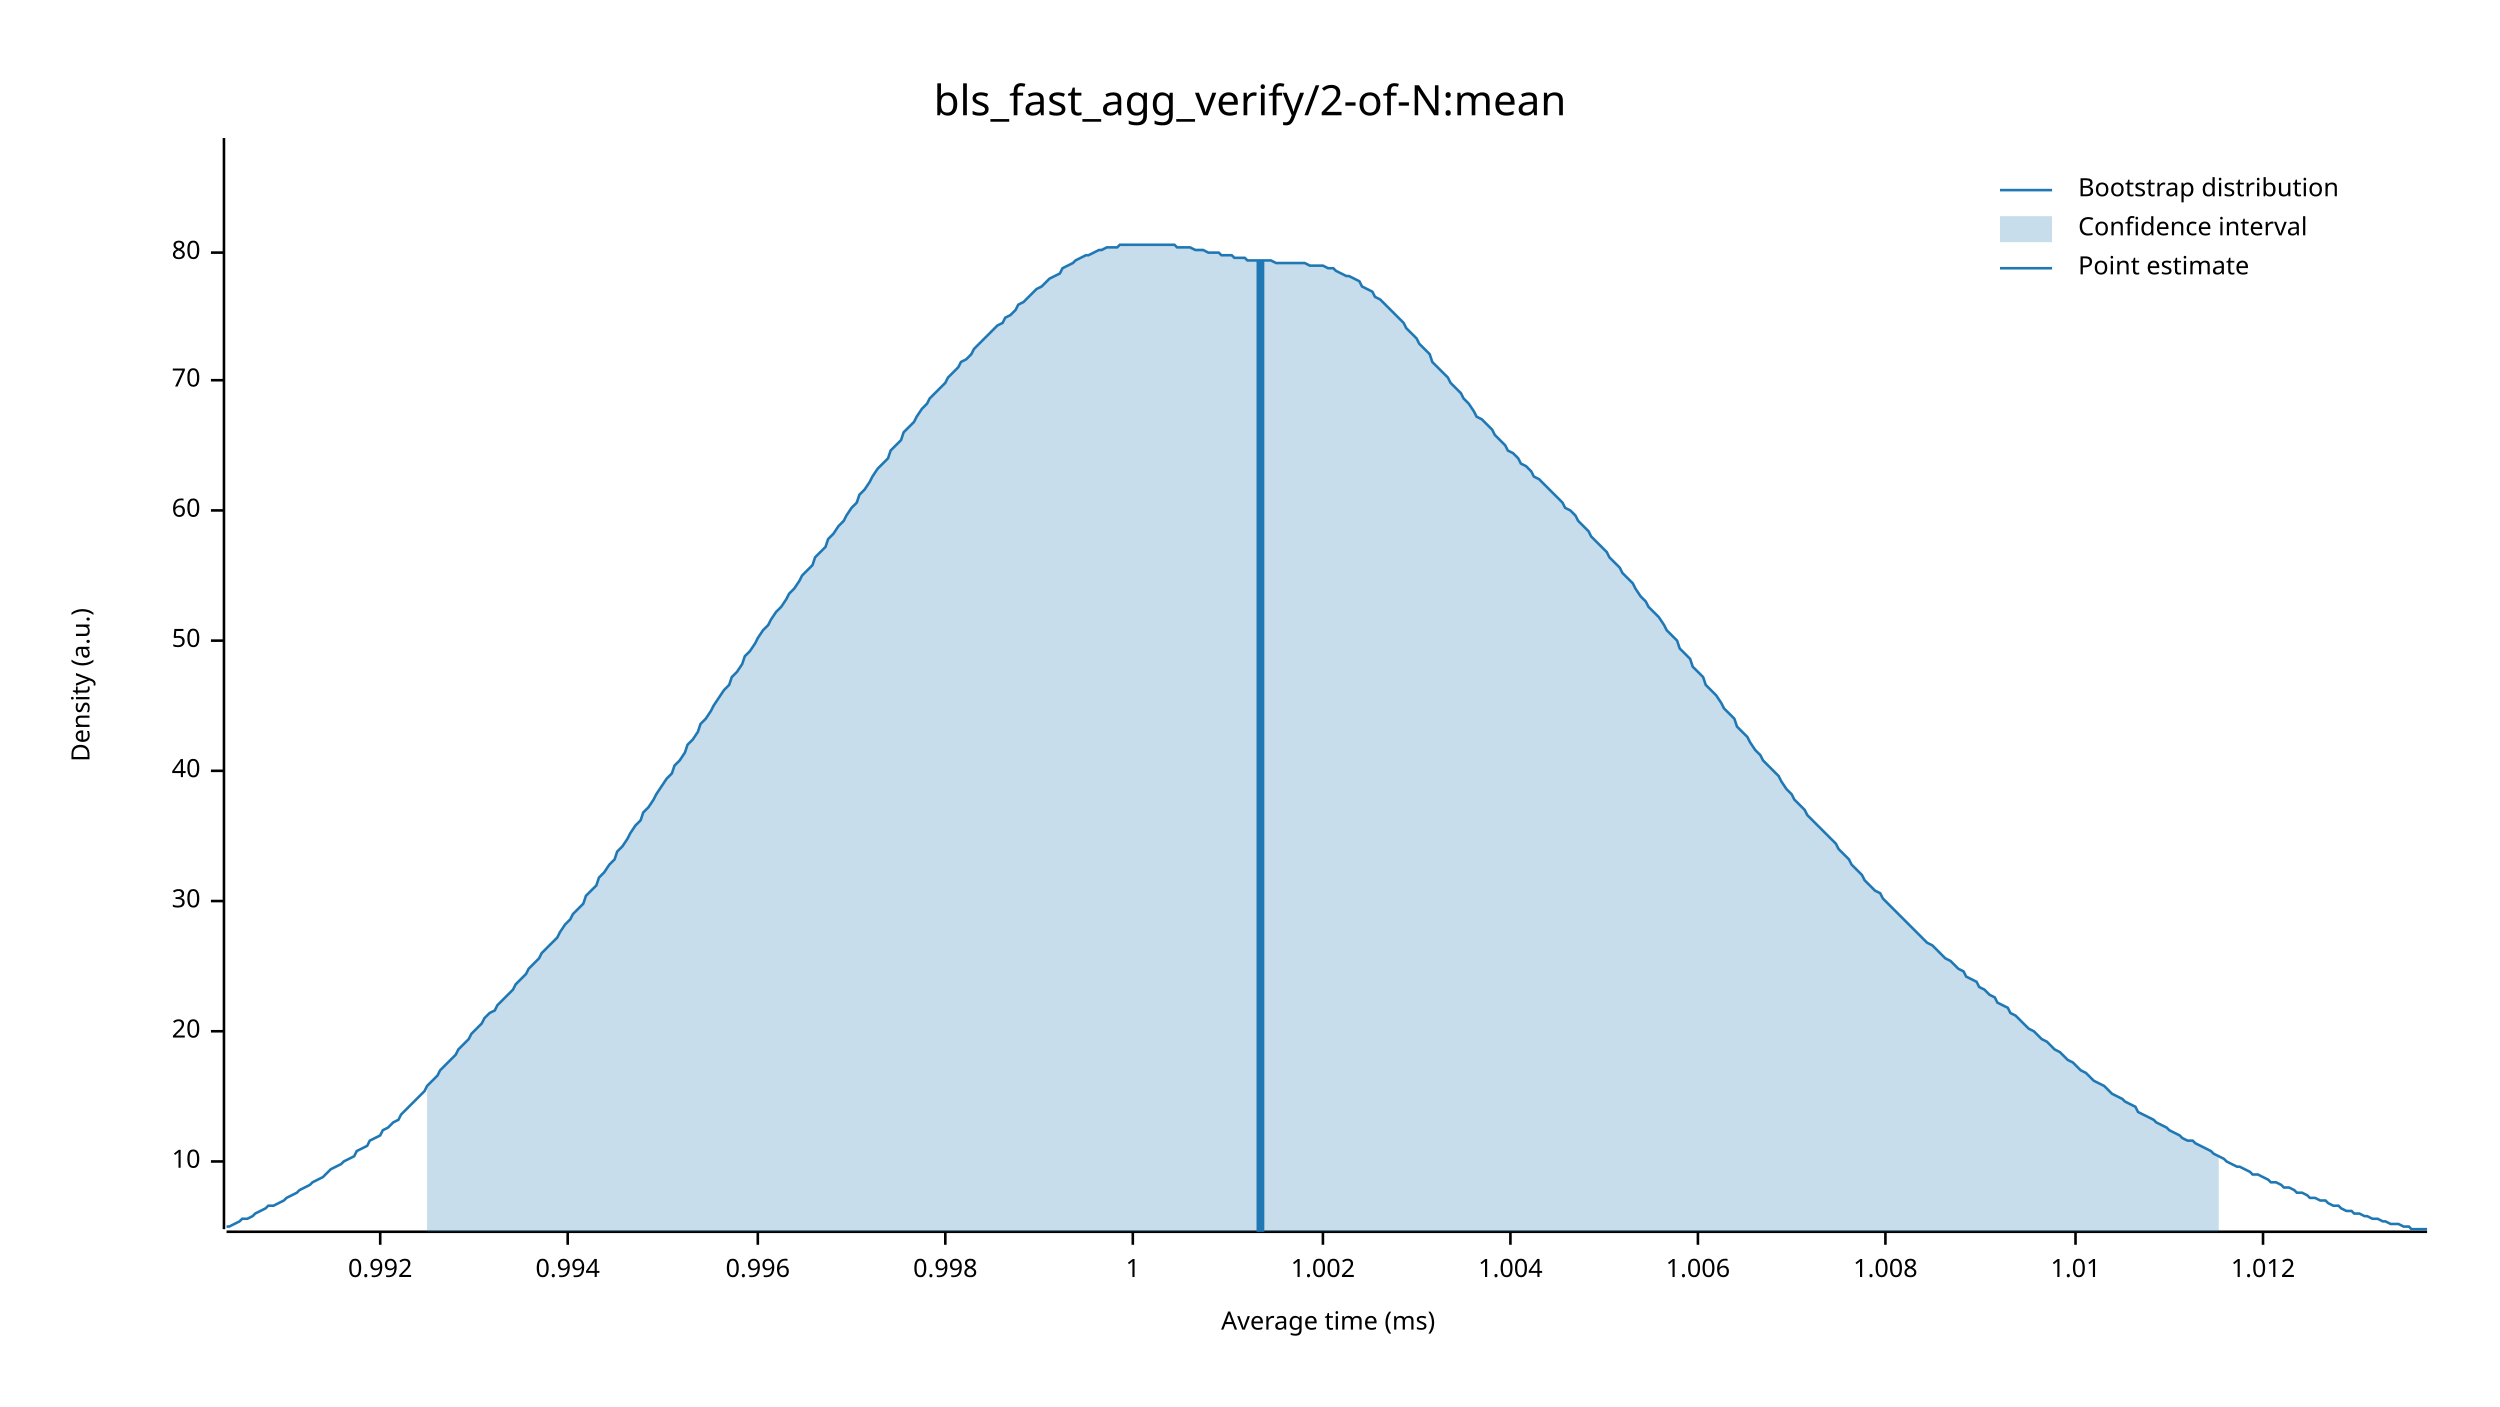
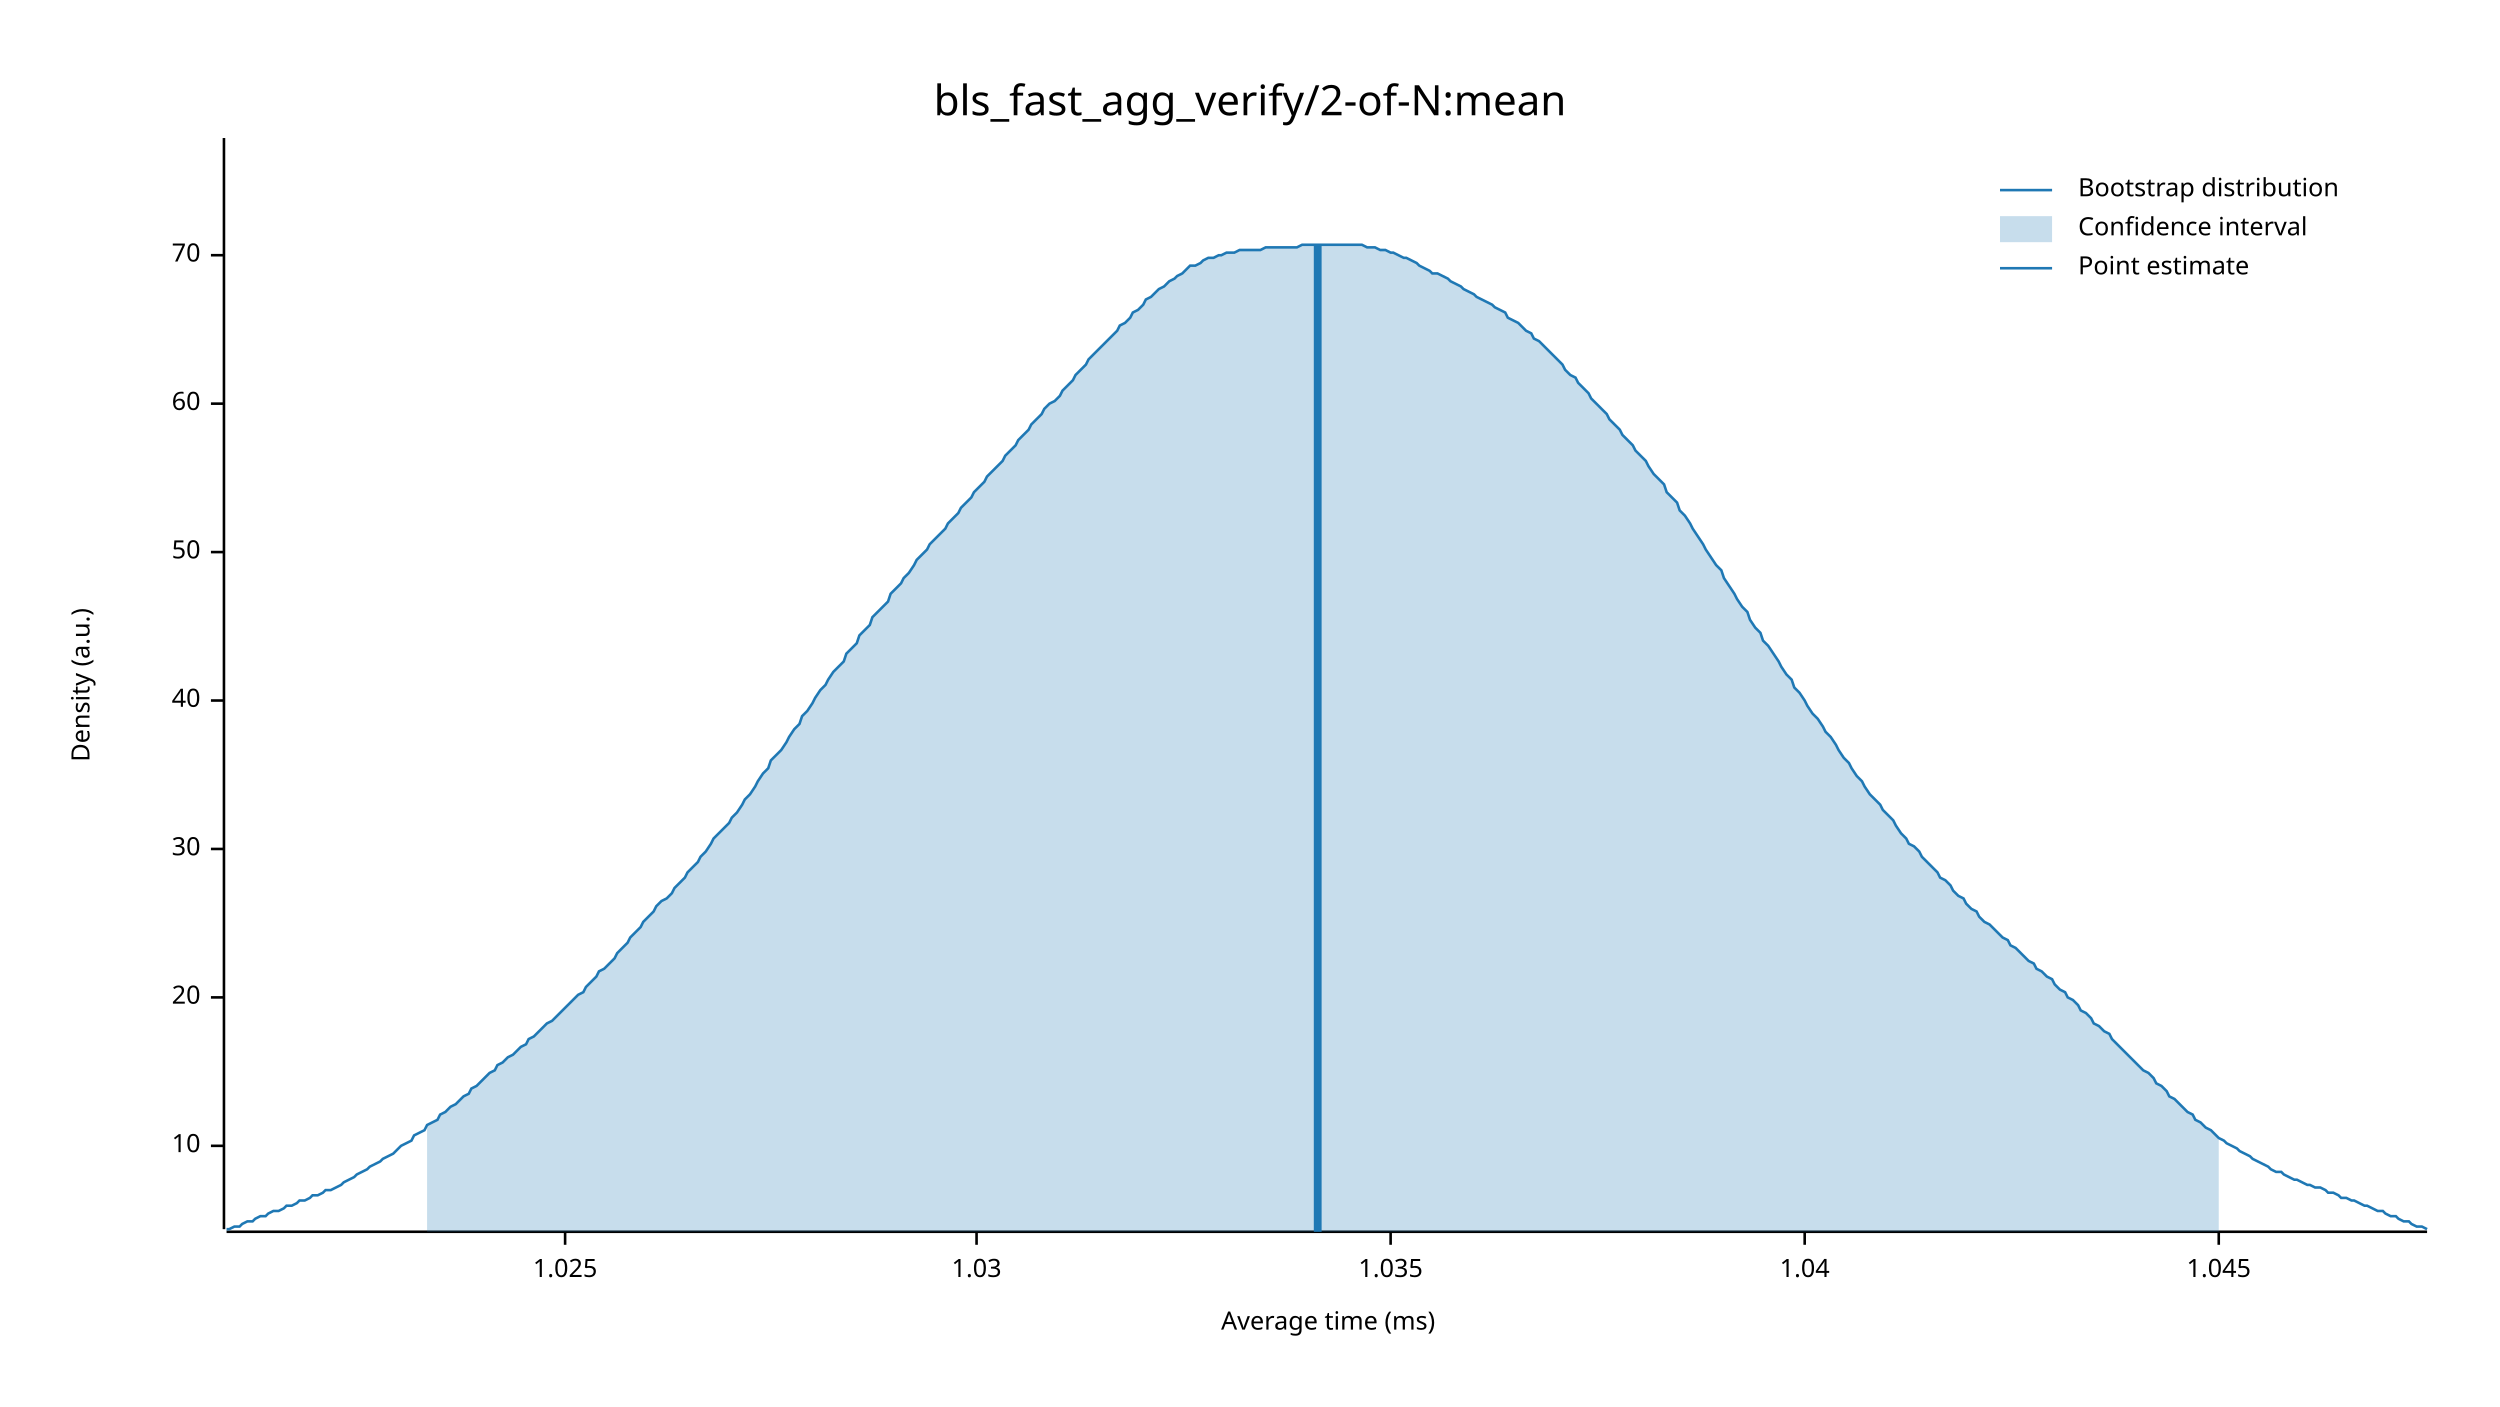
<svg xmlns="http://www.w3.org/2000/svg" width="960" height="540" viewBox="0 0 960 540">
  <text x="480" y="32" dy="0.76em" text-anchor="middle" font-family="sans-serif" font-size="16.129" opacity="1" fill="#000000">
bls_fast_agg_verify/2-of-N:mean
</text>
  <text x="27" y="263" dy="0.76em" text-anchor="middle" font-family="sans-serif" font-size="9.677" opacity="1" fill="#000000" transform="rotate(270, 27, 263)">
Density (a.u.)
</text>
  <text x="510" y="513" dy="-0.5ex" text-anchor="middle" font-family="sans-serif" font-size="9.677" opacity="1" fill="#000000">
Average time (ms)
</text>
  <polyline fill="none" opacity="1" stroke="#000000" stroke-width="1" points="86,53 86,472 " />
-   <text x="77" y="446" dy="0.5ex" text-anchor="end" font-family="sans-serif" font-size="9.677" opacity="1" fill="#000000">
+   <text x="77" y="440" dy="0.5ex" text-anchor="end" font-family="sans-serif" font-size="9.677" opacity="1" fill="#000000">
10
</text>
-   <polyline fill="none" opacity="1" stroke="#000000" stroke-width="1" points="81,446 86,446 " />
-   <text x="77" y="396" dy="0.5ex" text-anchor="end" font-family="sans-serif" font-size="9.677" opacity="1" fill="#000000">
+   <polyline fill="none" opacity="1" stroke="#000000" stroke-width="1" points="81,440 86,440 " />
+   <text x="77" y="383" dy="0.5ex" text-anchor="end" font-family="sans-serif" font-size="9.677" opacity="1" fill="#000000">
20
</text>
-   <polyline fill="none" opacity="1" stroke="#000000" stroke-width="1" points="81,396 86,396 " />
-   <text x="77" y="346" dy="0.5ex" text-anchor="end" font-family="sans-serif" font-size="9.677" opacity="1" fill="#000000">
+   <polyline fill="none" opacity="1" stroke="#000000" stroke-width="1" points="81,383 86,383 " />
+   <text x="77" y="326" dy="0.5ex" text-anchor="end" font-family="sans-serif" font-size="9.677" opacity="1" fill="#000000">
30
</text>
-   <polyline fill="none" opacity="1" stroke="#000000" stroke-width="1" points="81,346 86,346 " />
-   <text x="77" y="296" dy="0.5ex" text-anchor="end" font-family="sans-serif" font-size="9.677" opacity="1" fill="#000000">
+   <polyline fill="none" opacity="1" stroke="#000000" stroke-width="1" points="81,326 86,326 " />
+   <text x="77" y="269" dy="0.5ex" text-anchor="end" font-family="sans-serif" font-size="9.677" opacity="1" fill="#000000">
40
</text>
-   <polyline fill="none" opacity="1" stroke="#000000" stroke-width="1" points="81,296 86,296 " />
-   <text x="77" y="246" dy="0.5ex" text-anchor="end" font-family="sans-serif" font-size="9.677" opacity="1" fill="#000000">
+   <polyline fill="none" opacity="1" stroke="#000000" stroke-width="1" points="81,269 86,269 " />
+   <text x="77" y="212" dy="0.5ex" text-anchor="end" font-family="sans-serif" font-size="9.677" opacity="1" fill="#000000">
50
</text>
-   <polyline fill="none" opacity="1" stroke="#000000" stroke-width="1" points="81,246 86,246 " />
-   <text x="77" y="196" dy="0.5ex" text-anchor="end" font-family="sans-serif" font-size="9.677" opacity="1" fill="#000000">
+   <polyline fill="none" opacity="1" stroke="#000000" stroke-width="1" points="81,212 86,212 " />
+   <text x="77" y="155" dy="0.5ex" text-anchor="end" font-family="sans-serif" font-size="9.677" opacity="1" fill="#000000">
60
</text>
-   <polyline fill="none" opacity="1" stroke="#000000" stroke-width="1" points="81,196 86,196 " />
-   <text x="77" y="146" dy="0.5ex" text-anchor="end" font-family="sans-serif" font-size="9.677" opacity="1" fill="#000000">
+   <polyline fill="none" opacity="1" stroke="#000000" stroke-width="1" points="81,155 86,155 " />
+   <text x="77" y="98" dy="0.5ex" text-anchor="end" font-family="sans-serif" font-size="9.677" opacity="1" fill="#000000">
70
</text>
-   <polyline fill="none" opacity="1" stroke="#000000" stroke-width="1" points="81,146 86,146 " />
-   <text x="77" y="97" dy="0.5ex" text-anchor="end" font-family="sans-serif" font-size="9.677" opacity="1" fill="#000000">
- 80
+   <polyline fill="none" opacity="1" stroke="#000000" stroke-width="1" points="81,98 86,98 " />
+   <polyline fill="none" opacity="1" stroke="#000000" stroke-width="1" points="87,473 932,473 " />
+   <text x="217" y="483" dy="0.76em" text-anchor="middle" font-family="sans-serif" font-size="9.677" opacity="1" fill="#000000">
+ 1.025
</text>
-   <polyline fill="none" opacity="1" stroke="#000000" stroke-width="1" points="81,97 86,97 " />
-   <polyline fill="none" opacity="1" stroke="#000000" stroke-width="1" points="87,473 932,473 " />
-   <text x="146" y="483" dy="0.76em" text-anchor="middle" font-family="sans-serif" font-size="9.677" opacity="1" fill="#000000">
- 0.992
+   <polyline fill="none" opacity="1" stroke="#000000" stroke-width="1" points="217,473 217,478 " />
+   <text x="375" y="483" dy="0.76em" text-anchor="middle" font-family="sans-serif" font-size="9.677" opacity="1" fill="#000000">
+ 1.03
</text>
-   <polyline fill="none" opacity="1" stroke="#000000" stroke-width="1" points="146,473 146,478 " />
-   <text x="218" y="483" dy="0.76em" text-anchor="middle" font-family="sans-serif" font-size="9.677" opacity="1" fill="#000000">
- 0.994
+   <polyline fill="none" opacity="1" stroke="#000000" stroke-width="1" points="375,473 375,478 " />
+   <text x="534" y="483" dy="0.76em" text-anchor="middle" font-family="sans-serif" font-size="9.677" opacity="1" fill="#000000">
+ 1.035
</text>
-   <polyline fill="none" opacity="1" stroke="#000000" stroke-width="1" points="218,473 218,478 " />
-   <text x="291" y="483" dy="0.76em" text-anchor="middle" font-family="sans-serif" font-size="9.677" opacity="1" fill="#000000">
- 0.996
+   <polyline fill="none" opacity="1" stroke="#000000" stroke-width="1" points="534,473 534,478 " />
+   <text x="693" y="483" dy="0.76em" text-anchor="middle" font-family="sans-serif" font-size="9.677" opacity="1" fill="#000000">
+ 1.04
</text>
-   <polyline fill="none" opacity="1" stroke="#000000" stroke-width="1" points="291,473 291,478 " />
-   <text x="363" y="483" dy="0.76em" text-anchor="middle" font-family="sans-serif" font-size="9.677" opacity="1" fill="#000000">
- 0.998
+   <polyline fill="none" opacity="1" stroke="#000000" stroke-width="1" points="693,473 693,478 " />
+   <text x="852" y="483" dy="0.76em" text-anchor="middle" font-family="sans-serif" font-size="9.677" opacity="1" fill="#000000">
+ 1.045
</text>
-   <polyline fill="none" opacity="1" stroke="#000000" stroke-width="1" points="363,473 363,478 " />
-   <text x="435" y="483" dy="0.76em" text-anchor="middle" font-family="sans-serif" font-size="9.677" opacity="1" fill="#000000">
- 1
- </text>
-   <polyline fill="none" opacity="1" stroke="#000000" stroke-width="1" points="435,473 435,478 " />
-   <text x="508" y="483" dy="0.76em" text-anchor="middle" font-family="sans-serif" font-size="9.677" opacity="1" fill="#000000">
- 1.002
- </text>
-   <polyline fill="none" opacity="1" stroke="#000000" stroke-width="1" points="508,473 508,478 " />
-   <text x="580" y="483" dy="0.76em" text-anchor="middle" font-family="sans-serif" font-size="9.677" opacity="1" fill="#000000">
- 1.004
- </text>
-   <polyline fill="none" opacity="1" stroke="#000000" stroke-width="1" points="580,473 580,478 " />
-   <text x="652" y="483" dy="0.76em" text-anchor="middle" font-family="sans-serif" font-size="9.677" opacity="1" fill="#000000">
- 1.006
- </text>
-   <polyline fill="none" opacity="1" stroke="#000000" stroke-width="1" points="652,473 652,478 " />
-   <text x="724" y="483" dy="0.76em" text-anchor="middle" font-family="sans-serif" font-size="9.677" opacity="1" fill="#000000">
- 1.008
- </text>
-   <polyline fill="none" opacity="1" stroke="#000000" stroke-width="1" points="724,473 724,478 " />
-   <text x="797" y="483" dy="0.76em" text-anchor="middle" font-family="sans-serif" font-size="9.677" opacity="1" fill="#000000">
- 1.01
- </text>
-   <polyline fill="none" opacity="1" stroke="#000000" stroke-width="1" points="797,473 797,478 " />
-   <text x="869" y="483" dy="0.76em" text-anchor="middle" font-family="sans-serif" font-size="9.677" opacity="1" fill="#000000">
- 1.012
- </text>
-   <polyline fill="none" opacity="1" stroke="#000000" stroke-width="1" points="869,473 869,478 " />
-   <polyline fill="none" opacity="1" stroke="#1F78B4" stroke-width="1" points="87,471 88,471 90,470 92,469 93,468 95,468 97,467 98,466 100,465 102,464 103,463 105,463 107,462 109,461 110,460 112,459 114,458 115,457 117,456 119,455 120,454 122,453 124,452 125,451 127,449 129,448 131,447 132,446 134,445 136,444 137,442 139,441 141,440 142,438 144,437 146,436 147,434 149,433 151,431 153,430 154,428 156,426 158,424 159,423 161,421 163,419 164,417 166,415 168,413 169,411 171,409 173,407 175,405 176,403 178,401 180,399 181,397 183,395 185,393 186,391 188,389 190,388 191,386 193,384 195,382 197,380 198,378 200,376 202,374 203,372 205,370 207,368 208,366 210,364 212,362 214,360 215,358 217,355 219,353 220,351 222,349 224,347 225,344 227,342 229,340 230,337 232,335 234,332 236,330 237,327 239,325 241,322 242,320 244,317 246,315 247,312 249,310 251,307 252,305 254,302 256,299 258,297 259,294 261,292 263,289 264,286 266,284 268,281 269,278 271,276 273,273 274,271 276,268 278,265 280,263 281,260 283,258 285,255 286,252 288,250 290,247 291,245 293,242 295,240 296,238 298,235 300,233 302,230 303,228 305,226 307,223 308,221 310,219 312,217 313,214 315,212 317,210 318,207 320,205 322,202 324,200 325,198 327,195 329,193 330,190 332,188 334,185 335,183 337,180 339,178 341,176 342,173 344,171 346,169 347,166 349,164 351,162 352,160 354,157 356,155 357,153 359,151 361,149 363,147 364,145 366,143 368,141 369,139 371,138 373,136 374,134 376,132 378,130 379,129 381,127 383,125 385,124 386,122 388,121 390,119 391,117 393,116 395,114 396,113 398,111 400,110 401,109 403,107 405,106 407,105 408,103 410,102 412,101 413,100 415,99 417,98 418,98 420,97 422,96 423,96 425,95 427,95 429,95 430,94 432,94 434,94 435,94 437,94 439,94 440,94 442,94 444,94 445,94 447,94 449,94 451,94 452,95 454,95 456,95 457,95 459,96 461,96 462,96 464,97 466,97 468,97 469,98 471,98 473,98 474,99 476,99 478,99 479,100 481,100 483,100 484,100 486,100 488,100 490,101 491,101 493,101 495,101 496,101 498,101 500,101 501,101 503,102 505,102 506,102 508,102 510,103 512,103 513,104 515,105 517,106 518,106 520,107 522,108 523,110 525,111 527,112 528,114 530,115 532,117 534,119 535,120 537,122 539,124 540,126 542,128 544,130 545,132 547,134 549,136 550,139 552,141 554,143 556,145 557,147 559,149 561,151 562,153 564,155 566,158 567,160 569,161 571,163 573,165 574,167 576,169 578,171 579,173 581,174 583,176 584,178 586,179 588,181 589,183 591,184 593,186 595,188 596,189 598,191 600,193 601,195 603,196 605,198 606,200 608,202 610,204 611,206 613,208 615,210 617,212 618,214 620,216 622,218 623,220 625,222 627,224 628,226 630,229 632,231 633,233 635,235 637,237 639,240 640,242 642,244 644,246 645,249 647,251 649,253 650,256 652,258 654,260 655,263 657,265 659,267 661,270 662,272 664,274 666,276 667,279 669,281 671,283 672,285 674,288 676,290 677,292 679,294 681,296 683,298 684,300 686,303 688,305 689,307 691,309 693,311 694,313 696,315 698,317 700,319 701,320 703,322 705,324 706,326 708,328 710,330 711,332 713,334 715,336 716,338 718,340 720,342 722,343 723,345 725,347 727,349 728,350 730,352 732,354 733,355 735,357 737,359 738,360 740,362 742,363 744,365 745,366 747,368 749,369 750,370 752,372 754,373 755,375 757,376 759,377 760,379 762,380 764,382 766,383 767,385 769,386 771,387 772,389 774,390 776,392 777,393 779,395 781,396 782,397 784,399 786,400 788,402 789,403 791,404 793,406 794,407 796,408 798,410 799,411 801,412 803,414 804,415 806,416 808,417 810,419 811,420 813,421 815,422 816,423 818,424 820,425 821,427 823,428 825,429 827,430 828,431 830,432 832,433 833,434 835,435 837,436 838,437 840,438 842,438 843,439 845,440 847,441 849,442 850,443 852,444 854,445 855,446 857,447 859,448 860,448 862,449 864,450 865,451 867,451 869,452 871,453 872,454 874,454 876,455 877,456 879,456 881,457 882,458 884,458 886,459 887,460 889,460 891,461 893,461 894,462 896,463 898,463 899,464 901,465 903,465 904,466 906,466 908,467 909,467 911,468 913,468 915,469 916,469 918,470 920,470 921,470 923,471 925,471 926,472 928,472 930,472 932,472 " />
-   <polygon opacity="0.25" fill="#1F78B4" points="164,417 166,415 168,413 169,411 171,409 173,407 175,405 176,403 178,401 180,399 181,397 183,395 185,393 186,391 188,389 190,388 191,386 193,384 195,382 197,380 198,378 200,376 202,374 203,372 205,370 207,368 208,366 210,364 212,362 214,360 215,358 217,355 219,353 220,351 222,349 224,347 225,344 227,342 229,340 230,337 232,335 234,332 236,330 237,327 239,325 241,322 242,320 244,317 246,315 247,312 249,310 251,307 252,305 254,302 256,299 258,297 259,294 261,292 263,289 264,286 266,284 268,281 269,278 271,276 273,273 274,271 276,268 278,265 280,263 281,260 283,258 285,255 286,252 288,250 290,247 291,245 293,242 295,240 296,238 298,235 300,233 302,230 303,228 305,226 307,223 308,221 310,219 312,217 313,214 315,212 317,210 318,207 320,205 322,202 324,200 325,198 327,195 329,193 330,190 332,188 334,185 335,183 337,180 339,178 341,176 342,173 344,171 346,169 347,166 349,164 351,162 352,160 354,157 356,155 357,153 359,151 361,149 363,147 364,145 366,143 368,141 369,139 371,138 373,136 374,134 376,132 378,130 379,129 381,127 383,125 385,124 386,122 388,121 390,119 391,117 393,116 395,114 396,113 398,111 400,110 401,109 403,107 405,106 407,105 408,103 410,102 412,101 413,100 415,99 417,98 418,98 420,97 422,96 423,96 425,95 427,95 429,95 430,94 432,94 434,94 435,94 437,94 439,94 440,94 442,94 444,94 445,94 447,94 449,94 451,94 452,95 454,95 456,95 457,95 459,96 461,96 462,96 464,97 466,97 468,97 469,98 471,98 473,98 474,99 476,99 478,99 479,100 481,100 483,100 484,100 486,100 488,100 490,101 491,101 493,101 495,101 496,101 498,101 500,101 501,101 503,102 505,102 506,102 508,102 510,103 512,103 513,104 515,105 517,106 518,106 520,107 522,108 523,110 525,111 527,112 528,114 530,115 532,117 534,119 535,120 537,122 539,124 540,126 542,128 544,130 545,132 547,134 549,136 550,139 552,141 554,143 556,145 557,147 559,149 561,151 562,153 564,155 566,158 567,160 569,161 571,163 573,165 574,167 576,169 578,171 579,173 581,174 583,176 584,178 586,179 588,181 589,183 591,184 593,186 595,188 596,189 598,191 600,193 601,195 603,196 605,198 606,200 608,202 610,204 611,206 613,208 615,210 617,212 618,214 620,216 622,218 623,220 625,222 627,224 628,226 630,229 632,231 633,233 635,235 637,237 639,240 640,242 642,244 644,246 645,249 647,251 649,253 650,256 652,258 654,260 655,263 657,265 659,267 661,270 662,272 664,274 666,276 667,279 669,281 671,283 672,285 674,288 676,290 677,292 679,294 681,296 683,298 684,300 686,303 688,305 689,307 691,309 693,311 694,313 696,315 698,317 700,319 701,320 703,322 705,324 706,326 708,328 710,330 711,332 713,334 715,336 716,338 718,340 720,342 722,343 723,345 725,347 727,349 728,350 730,352 732,354 733,355 735,357 737,359 738,360 740,362 742,363 744,365 745,366 747,368 749,369 750,370 752,372 754,373 755,375 757,376 759,377 760,379 762,380 764,382 766,383 767,385 769,386 771,387 772,389 774,390 776,392 777,393 779,395 781,396 782,397 784,399 786,400 788,402 789,403 791,404 793,406 794,407 796,408 798,410 799,411 801,412 803,414 804,415 806,416 808,417 810,419 811,420 813,421 815,422 816,423 818,424 820,425 821,427 823,428 825,429 827,430 828,431 830,432 832,433 833,434 835,435 837,436 838,437 840,438 842,438 843,439 845,440 847,441 849,442 850,443 852,444 852,473 164,473 " />
-   <polyline fill="none" opacity="1" stroke="#1F78B4" stroke-width="3" points="484,473 484,100 " />
+   <polyline fill="none" opacity="1" stroke="#000000" stroke-width="1" points="852,473 852,478 " />
+   <polyline fill="none" opacity="1" stroke="#1F78B4" stroke-width="1" points="87,472 88,472 90,471 92,471 93,470 95,469 97,469 98,468 100,467 102,467 103,466 105,465 107,465 109,464 110,463 112,463 114,462 115,461 117,461 119,460 120,459 122,459 124,458 125,457 127,457 129,456 131,455 132,454 134,453 136,452 137,451 139,450 141,449 142,448 144,447 146,446 147,445 149,444 151,443 153,441 154,440 156,439 158,438 159,436 161,435 163,434 164,432 166,431 168,430 169,428 171,427 173,425 175,424 176,423 178,421 180,420 181,418 183,417 185,415 186,414 188,412 190,411 191,409 193,408 195,406 197,405 198,404 200,402 202,401 203,399 205,398 207,396 208,395 210,393 212,392 214,390 215,389 217,387 219,385 220,384 222,382 224,381 225,379 227,377 229,375 230,373 232,372 234,370 236,368 237,366 239,364 241,362 242,360 244,358 246,356 247,354 249,352 251,350 252,348 254,346 256,345 258,343 259,341 261,339 263,337 264,335 266,333 268,331 269,329 271,327 273,324 274,322 276,320 278,318 280,316 281,314 283,312 285,309 286,307 288,305 290,302 291,300 293,297 295,295 296,292 298,290 300,288 302,285 303,283 305,280 307,278 308,275 310,273 312,270 313,268 315,265 317,263 318,261 320,258 322,256 324,254 325,251 327,249 329,247 330,244 332,242 334,240 335,237 337,235 339,233 341,231 342,228 344,226 346,224 347,222 349,220 351,217 352,215 354,213 356,211 357,209 359,207 361,205 363,203 364,201 366,199 368,197 369,195 371,193 373,191 374,189 376,187 378,185 379,183 381,181 383,179 385,177 386,175 388,173 390,171 391,169 393,167 395,165 396,163 398,161 400,159 401,157 403,155 405,154 407,152 408,150 410,148 412,146 413,144 415,142 417,140 418,138 420,136 422,134 423,133 425,131 427,129 429,127 430,125 432,124 434,122 435,120 437,119 439,117 440,115 442,114 444,112 445,111 447,110 449,108 451,107 452,106 454,105 456,103 457,102 459,102 461,101 462,100 464,99 466,99 468,98 469,98 471,97 473,97 474,97 476,96 478,96 479,96 481,96 483,96 484,96 486,95 488,95 490,95 491,95 493,95 495,95 496,95 498,95 500,94 501,94 503,94 505,94 506,94 508,94 510,94 512,94 513,94 515,94 517,94 518,94 520,94 522,94 523,94 525,95 527,95 528,95 530,96 532,96 534,97 535,97 537,98 539,99 540,99 542,100 544,101 545,102 547,103 549,104 550,105 552,105 554,106 556,107 557,108 559,109 561,110 562,111 564,112 566,113 567,114 569,115 571,116 573,117 574,118 576,119 578,120 579,122 581,123 583,124 584,125 586,127 588,128 589,130 591,131 593,133 595,135 596,136 598,138 600,140 601,142 603,144 605,145 606,147 608,149 610,151 611,153 613,155 615,157 617,159 618,161 620,163 622,165 623,167 625,169 627,171 628,173 630,175 632,177 633,179 635,182 637,184 639,186 640,189 642,191 644,193 645,196 647,198 649,201 650,203 652,206 654,209 655,211 657,214 659,217 661,219 662,222 664,225 666,228 667,230 669,233 671,235 672,238 674,241 676,243 677,246 679,248 681,251 683,254 684,256 686,259 688,261 689,264 691,266 693,269 694,271 696,274 698,276 700,279 701,281 703,283 705,286 706,288 708,291 710,293 711,295 713,298 715,300 716,302 718,305 720,307 722,309 723,311 725,313 727,315 728,317 730,320 732,322 733,324 735,325 737,327 738,329 740,331 742,333 744,335 745,337 747,338 749,340 750,342 752,344 754,345 755,347 757,349 759,350 760,352 762,354 764,355 766,357 767,358 769,360 771,361 772,363 774,364 776,366 777,367 779,369 781,370 782,372 784,373 786,375 788,376 789,378 791,380 793,381 794,383 796,384 798,386 799,388 801,389 803,391 804,393 806,394 808,396 810,397 811,399 813,401 815,403 816,404 818,406 820,408 821,409 823,411 825,412 827,414 828,416 830,417 832,419 833,421 835,422 837,424 838,425 840,427 842,428 843,430 845,431 847,433 849,434 850,435 852,437 854,438 855,439 857,440 859,441 860,442 862,443 864,444 865,445 867,446 869,447 871,448 872,449 874,450 876,450 877,451 879,452 881,453 882,453 884,454 886,455 887,455 889,456 891,456 893,457 894,458 896,458 898,459 899,460 901,460 903,461 904,461 906,462 908,463 909,463 911,464 913,465 915,465 916,466 918,467 920,467 921,468 923,469 925,469 926,470 928,471 930,471 932,472 " />
+   <polygon opacity="0.25" fill="#1F78B4" points="164,432 166,431 168,430 169,428 171,427 173,425 175,424 176,423 178,421 180,420 181,418 183,417 185,415 186,414 188,412 190,411 191,409 193,408 195,406 197,405 198,404 200,402 202,401 203,399 205,398 207,396 208,395 210,393 212,392 214,390 215,389 217,387 219,385 220,384 222,382 224,381 225,379 227,377 229,375 230,373 232,372 234,370 236,368 237,366 239,364 241,362 242,360 244,358 246,356 247,354 249,352 251,350 252,348 254,346 256,345 258,343 259,341 261,339 263,337 264,335 266,333 268,331 269,329 271,327 273,324 274,322 276,320 278,318 280,316 281,314 283,312 285,309 286,307 288,305 290,302 291,300 293,297 295,295 296,292 298,290 300,288 302,285 303,283 305,280 307,278 308,275 310,273 312,270 313,268 315,265 317,263 318,261 320,258 322,256 324,254 325,251 327,249 329,247 330,244 332,242 334,240 335,237 337,235 339,233 341,231 342,228 344,226 346,224 347,222 349,220 351,217 352,215 354,213 356,211 357,209 359,207 361,205 363,203 364,201 366,199 368,197 369,195 371,193 373,191 374,189 376,187 378,185 379,183 381,181 383,179 385,177 386,175 388,173 390,171 391,169 393,167 395,165 396,163 398,161 400,159 401,157 403,155 405,154 407,152 408,150 410,148 412,146 413,144 415,142 417,140 418,138 420,136 422,134 423,133 425,131 427,129 429,127 430,125 432,124 434,122 435,120 437,119 439,117 440,115 442,114 444,112 445,111 447,110 449,108 451,107 452,106 454,105 456,103 457,102 459,102 461,101 462,100 464,99 466,99 468,98 469,98 471,97 473,97 474,97 476,96 478,96 479,96 481,96 483,96 484,96 486,95 488,95 490,95 491,95 493,95 495,95 496,95 498,95 500,94 501,94 503,94 505,94 506,94 508,94 510,94 512,94 513,94 515,94 517,94 518,94 520,94 522,94 523,94 525,95 527,95 528,95 530,96 532,96 534,97 535,97 537,98 539,99 540,99 542,100 544,101 545,102 547,103 549,104 550,105 552,105 554,106 556,107 557,108 559,109 561,110 562,111 564,112 566,113 567,114 569,115 571,116 573,117 574,118 576,119 578,120 579,122 581,123 583,124 584,125 586,127 588,128 589,130 591,131 593,133 595,135 596,136 598,138 600,140 601,142 603,144 605,145 606,147 608,149 610,151 611,153 613,155 615,157 617,159 618,161 620,163 622,165 623,167 625,169 627,171 628,173 630,175 632,177 633,179 635,182 637,184 639,186 640,189 642,191 644,193 645,196 647,198 649,201 650,203 652,206 654,209 655,211 657,214 659,217 661,219 662,222 664,225 666,228 667,230 669,233 671,235 672,238 674,241 676,243 677,246 679,248 681,251 683,254 684,256 686,259 688,261 689,264 691,266 693,269 694,271 696,274 698,276 700,279 701,281 703,283 705,286 706,288 708,291 710,293 711,295 713,298 715,300 716,302 718,305 720,307 722,309 723,311 725,313 727,315 728,317 730,320 732,322 733,324 735,325 737,327 738,329 740,331 742,333 744,335 745,337 747,338 749,340 750,342 752,344 754,345 755,347 757,349 759,350 760,352 762,354 764,355 766,357 767,358 769,360 771,361 772,363 774,364 776,366 777,367 779,369 781,370 782,372 784,373 786,375 788,376 789,378 791,380 793,381 794,383 796,384 798,386 799,388 801,389 803,391 804,393 806,394 808,396 810,397 811,399 813,401 815,403 816,404 818,406 820,408 821,409 823,411 825,412 827,414 828,416 830,417 832,419 833,421 835,422 837,424 838,425 840,427 842,428 843,430 845,431 847,433 849,434 850,435 852,437 852,473 164,473 " />
+   <polyline fill="none" opacity="1" stroke="#1F78B4" stroke-width="3" points="506,473 506,94 " />
  <text x="798" y="68" dy="0.76em" text-anchor="start" font-family="sans-serif" font-size="9.677" opacity="1" fill="#000000">
Bootstrap distribution
</text>
  <text x="798" y="83" dy="0.76em" text-anchor="start" font-family="sans-serif" font-size="9.677" opacity="1" fill="#000000">
Confidence interval
</text>
  <text x="798" y="98" dy="0.76em" text-anchor="start" font-family="sans-serif" font-size="9.677" opacity="1" fill="#000000">
Point estimate
</text>
  <polyline fill="none" opacity="1" stroke="#1F78B4" stroke-width="1" points="768,73 788,73 " />
  <rect x="768" y="83" width="20" height="10" opacity="0.25" fill="#1F78B4" stroke="none" />
  <polyline fill="none" opacity="1" stroke="#1F78B4" stroke-width="1" points="768,103 788,103 " />
</svg>
